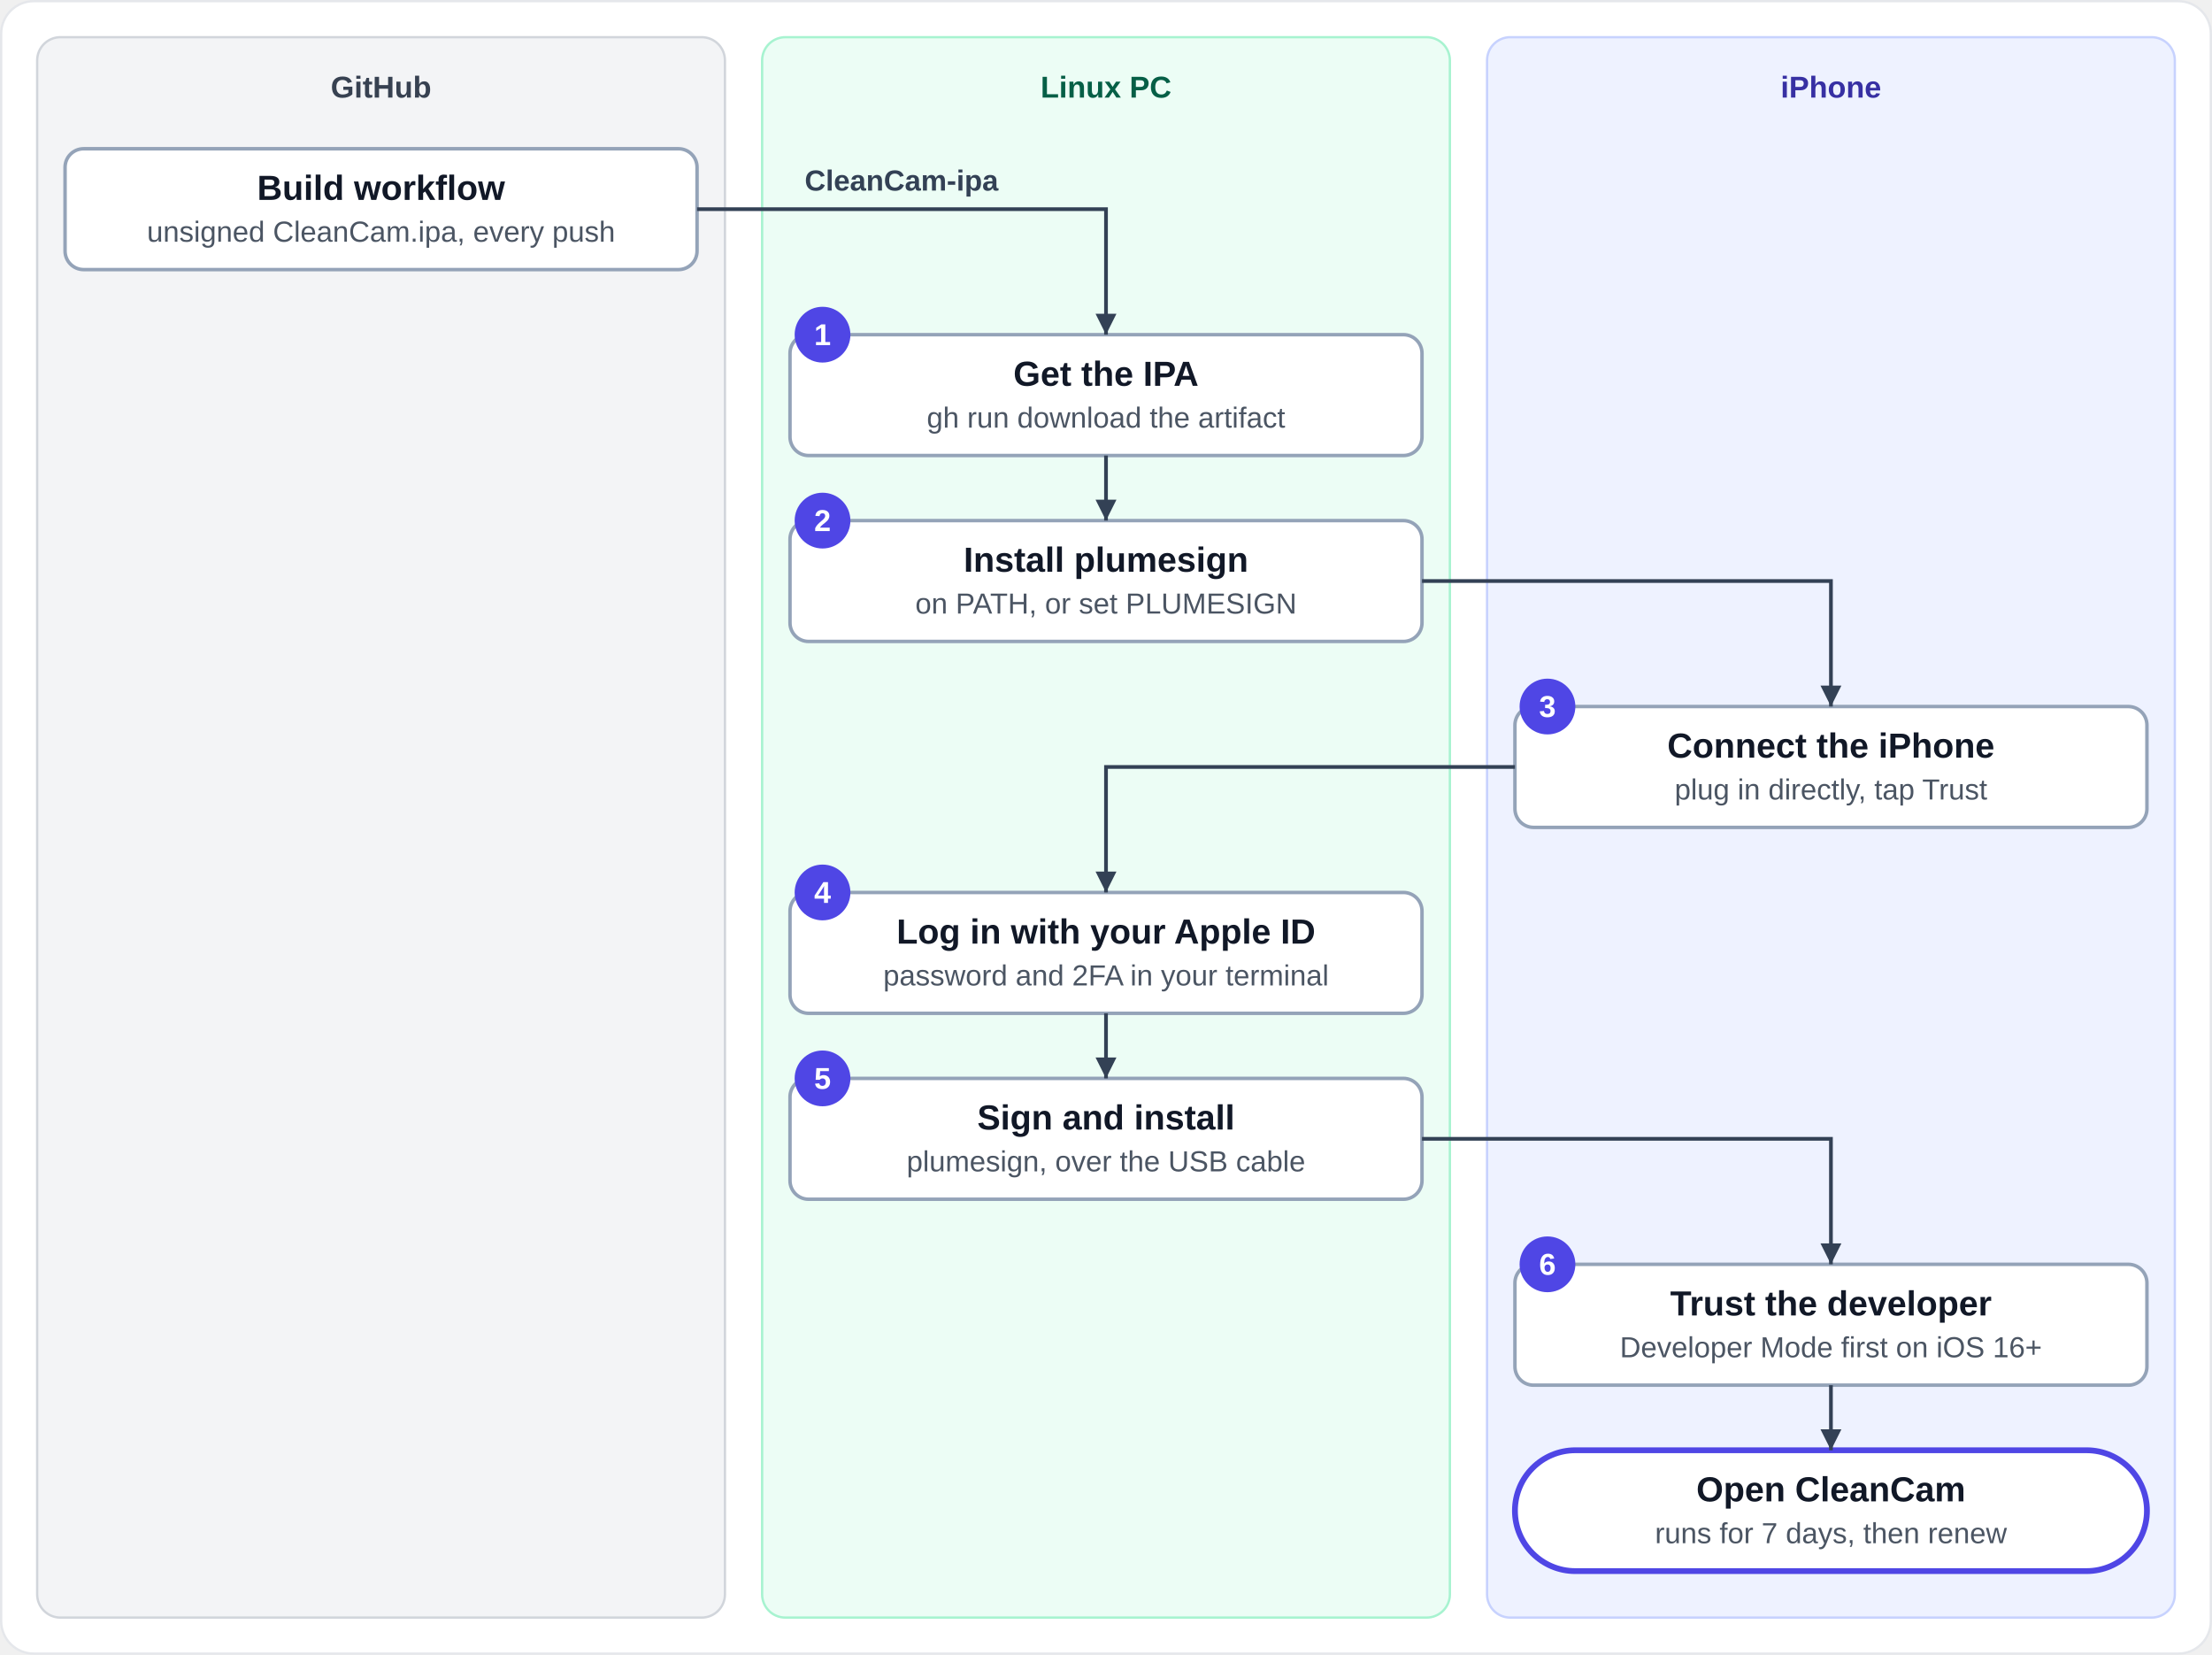
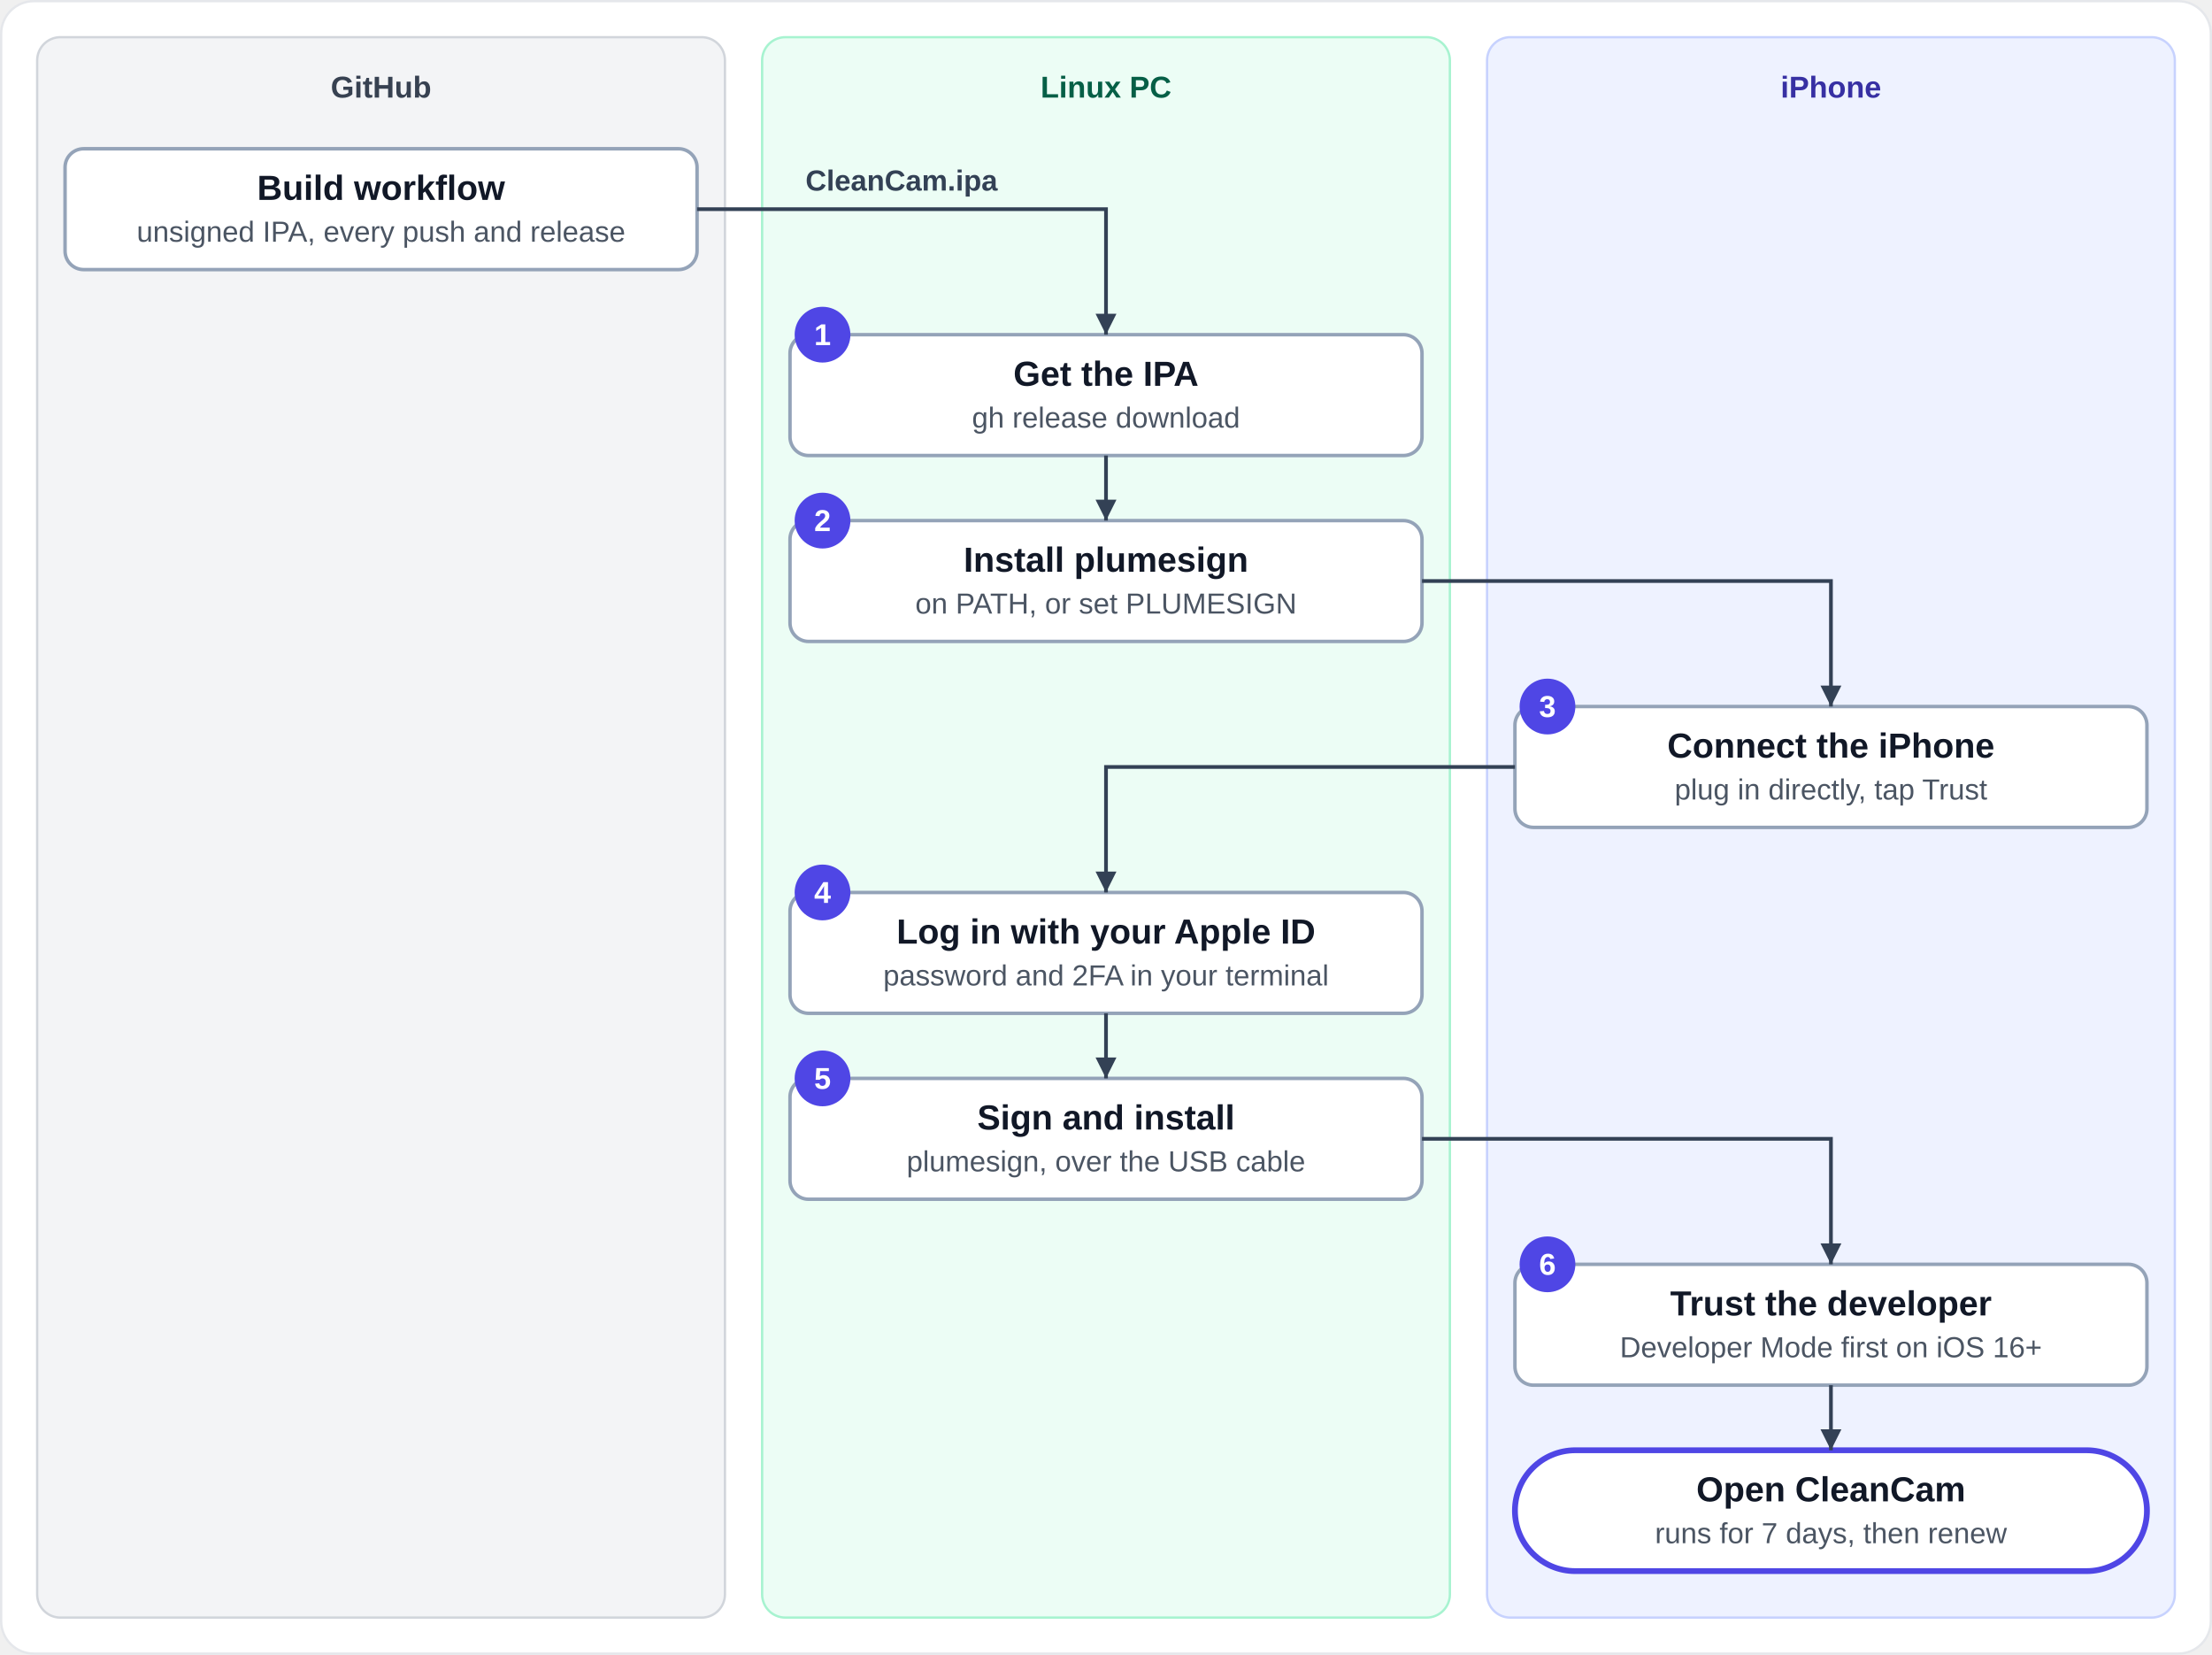
<svg xmlns="http://www.w3.org/2000/svg" width="952" height="712" viewBox="0 0 952 712">
  <style>
    text { font-family: 'Liberation Sans', Arial, Helvetica, sans-serif; }
    .bg { fill: #ffffff; stroke: #e5e7eb; }
    .lane-gh { fill: #f3f4f6; stroke: #d1d5db; }
    .lane-pc { fill: #ecfdf5; stroke: #a7f3d0; }
    .lane-phone { fill: #eef2ff; stroke: #c7d2fe; }
    .lane-label { font-size: 13px; font-weight: 700; }
    .gh { fill: #374151; }
    .pc { fill: #065f46; }
    .phone { fill: #3730a3; }
    .box { fill: #ffffff; stroke: #94a3b8; stroke-width: 1.5; }
    .key { stroke: #4f46e5; stroke-width: 2.5; }
    .badge { fill: #4f46e5; }
    .num { font-size: 13px; font-weight: 700; fill: #ffffff; }
    .title { font-size: 15px; font-weight: 700; fill: #111827; }
    .sub { font-size: 12.5px; fill: #4b5563; }
    .edge { fill: none; stroke: #334155; stroke-width: 1.6; }
    .label { font-size: 12.5px; font-weight: 700; fill: #334155; }
  </style>
  <defs>
    <marker id="arrow" viewBox="0 0 10 10" refX="10" refY="5" markerWidth="9" markerHeight="9" markerUnits="userSpaceOnUse" orient="auto">
      <path d="M0,0 L10,5 L0,10 z" fill="#334155" />
    </marker>
  </defs>
  <rect class="bg" x="0.5" y="0.5" width="951" height="711" rx="14" />
  <rect class="lane-gh" x="16" y="16" width="296" height="680" rx="10" />
  <text class="lane-label gh" x="164" y="42" text-anchor="middle">GitHub</text>
  <rect class="lane-pc" x="328" y="16" width="296" height="680" rx="10" />
  <text class="lane-label pc" x="476" y="42" text-anchor="middle">Linux PC</text>
  <rect class="lane-phone" x="640" y="16" width="296" height="680" rx="10" />
  <text class="lane-label phone" x="788" y="42" text-anchor="middle">iPhone</text>
  <rect class="box" x="28" y="64" width="272" height="52" rx="8" />
  <text class="title" x="164" y="86" text-anchor="middle">Build workflow</text>
-   <text class="sub" x="164" y="104" text-anchor="middle">unsigned CleanCam.ipa, every push</text>
+   <text class="sub" x="164" y="104" text-anchor="middle">unsigned IPA, every push and release</text>
  <rect class="box" x="340" y="144" width="272" height="52" rx="8" />
  <circle class="badge" cx="354" cy="144" r="12" />
  <text class="num" x="354" y="148.5" text-anchor="middle">1</text>
  <text class="title" x="476" y="166" text-anchor="middle">Get the IPA</text>
-   <text class="sub" x="476" y="184" text-anchor="middle">gh run download the artifact</text>
+   <text class="sub" x="476" y="184" text-anchor="middle">gh release download</text>
  <rect class="box" x="340" y="224" width="272" height="52" rx="8" />
  <circle class="badge" cx="354" cy="224" r="12" />
  <text class="num" x="354" y="228.5" text-anchor="middle">2</text>
  <text class="title" x="476" y="246" text-anchor="middle">Install plumesign</text>
  <text class="sub" x="476" y="264" text-anchor="middle">on PATH, or set PLUMESIGN</text>
  <rect class="box" x="652" y="304" width="272" height="52" rx="8" />
  <circle class="badge" cx="666" cy="304" r="12" />
  <text class="num" x="666" y="308.5" text-anchor="middle">3</text>
  <text class="title" x="788" y="326" text-anchor="middle">Connect the iPhone</text>
  <text class="sub" x="788" y="344" text-anchor="middle">plug in directly, tap Trust</text>
  <rect class="box" x="340" y="384" width="272" height="52" rx="8" />
  <circle class="badge" cx="354" cy="384" r="12" />
  <text class="num" x="354" y="388.5" text-anchor="middle">4</text>
  <text class="title" x="476" y="406" text-anchor="middle">Log in with your Apple ID</text>
  <text class="sub" x="476" y="424" text-anchor="middle">password and 2FA in your terminal</text>
  <rect class="box" x="340" y="464" width="272" height="52" rx="8" />
  <circle class="badge" cx="354" cy="464" r="12" />
  <text class="num" x="354" y="468.5" text-anchor="middle">5</text>
  <text class="title" x="476" y="486" text-anchor="middle">Sign and install</text>
  <text class="sub" x="476" y="504" text-anchor="middle">plumesign, over the USB cable</text>
  <rect class="box" x="652" y="544" width="272" height="52" rx="8" />
  <circle class="badge" cx="666" cy="544" r="12" />
  <text class="num" x="666" y="548.5" text-anchor="middle">6</text>
  <text class="title" x="788" y="566" text-anchor="middle">Trust the developer</text>
  <text class="sub" x="788" y="584" text-anchor="middle">Developer Mode first on iOS 16+</text>
  <rect class="box key" x="652" y="624" width="272" height="52" rx="26" />
  <text class="title" x="788" y="646" text-anchor="middle">Open CleanCam</text>
  <text class="sub" x="788" y="664" text-anchor="middle">runs for 7 days, then renew</text>
  <path class="edge" d="M300,90 H476 V144" marker-end="url(#arrow)" />
-   <text class="label" x="388" y="82" text-anchor="middle">CleanCam-ipa</text>
+   <text class="label" x="388" y="82" text-anchor="middle">CleanCam.ipa</text>
  <path class="edge" d="M476,196 V224" marker-end="url(#arrow)" />
  <path class="edge" d="M612,250 H788 V304" marker-end="url(#arrow)" />
  <path class="edge" d="M652,330 H476 V384" marker-end="url(#arrow)" />
  <path class="edge" d="M476,436 V464" marker-end="url(#arrow)" />
  <path class="edge" d="M612,490 H788 V544" marker-end="url(#arrow)" />
  <path class="edge" d="M788,596 V624" marker-end="url(#arrow)" />
</svg>
